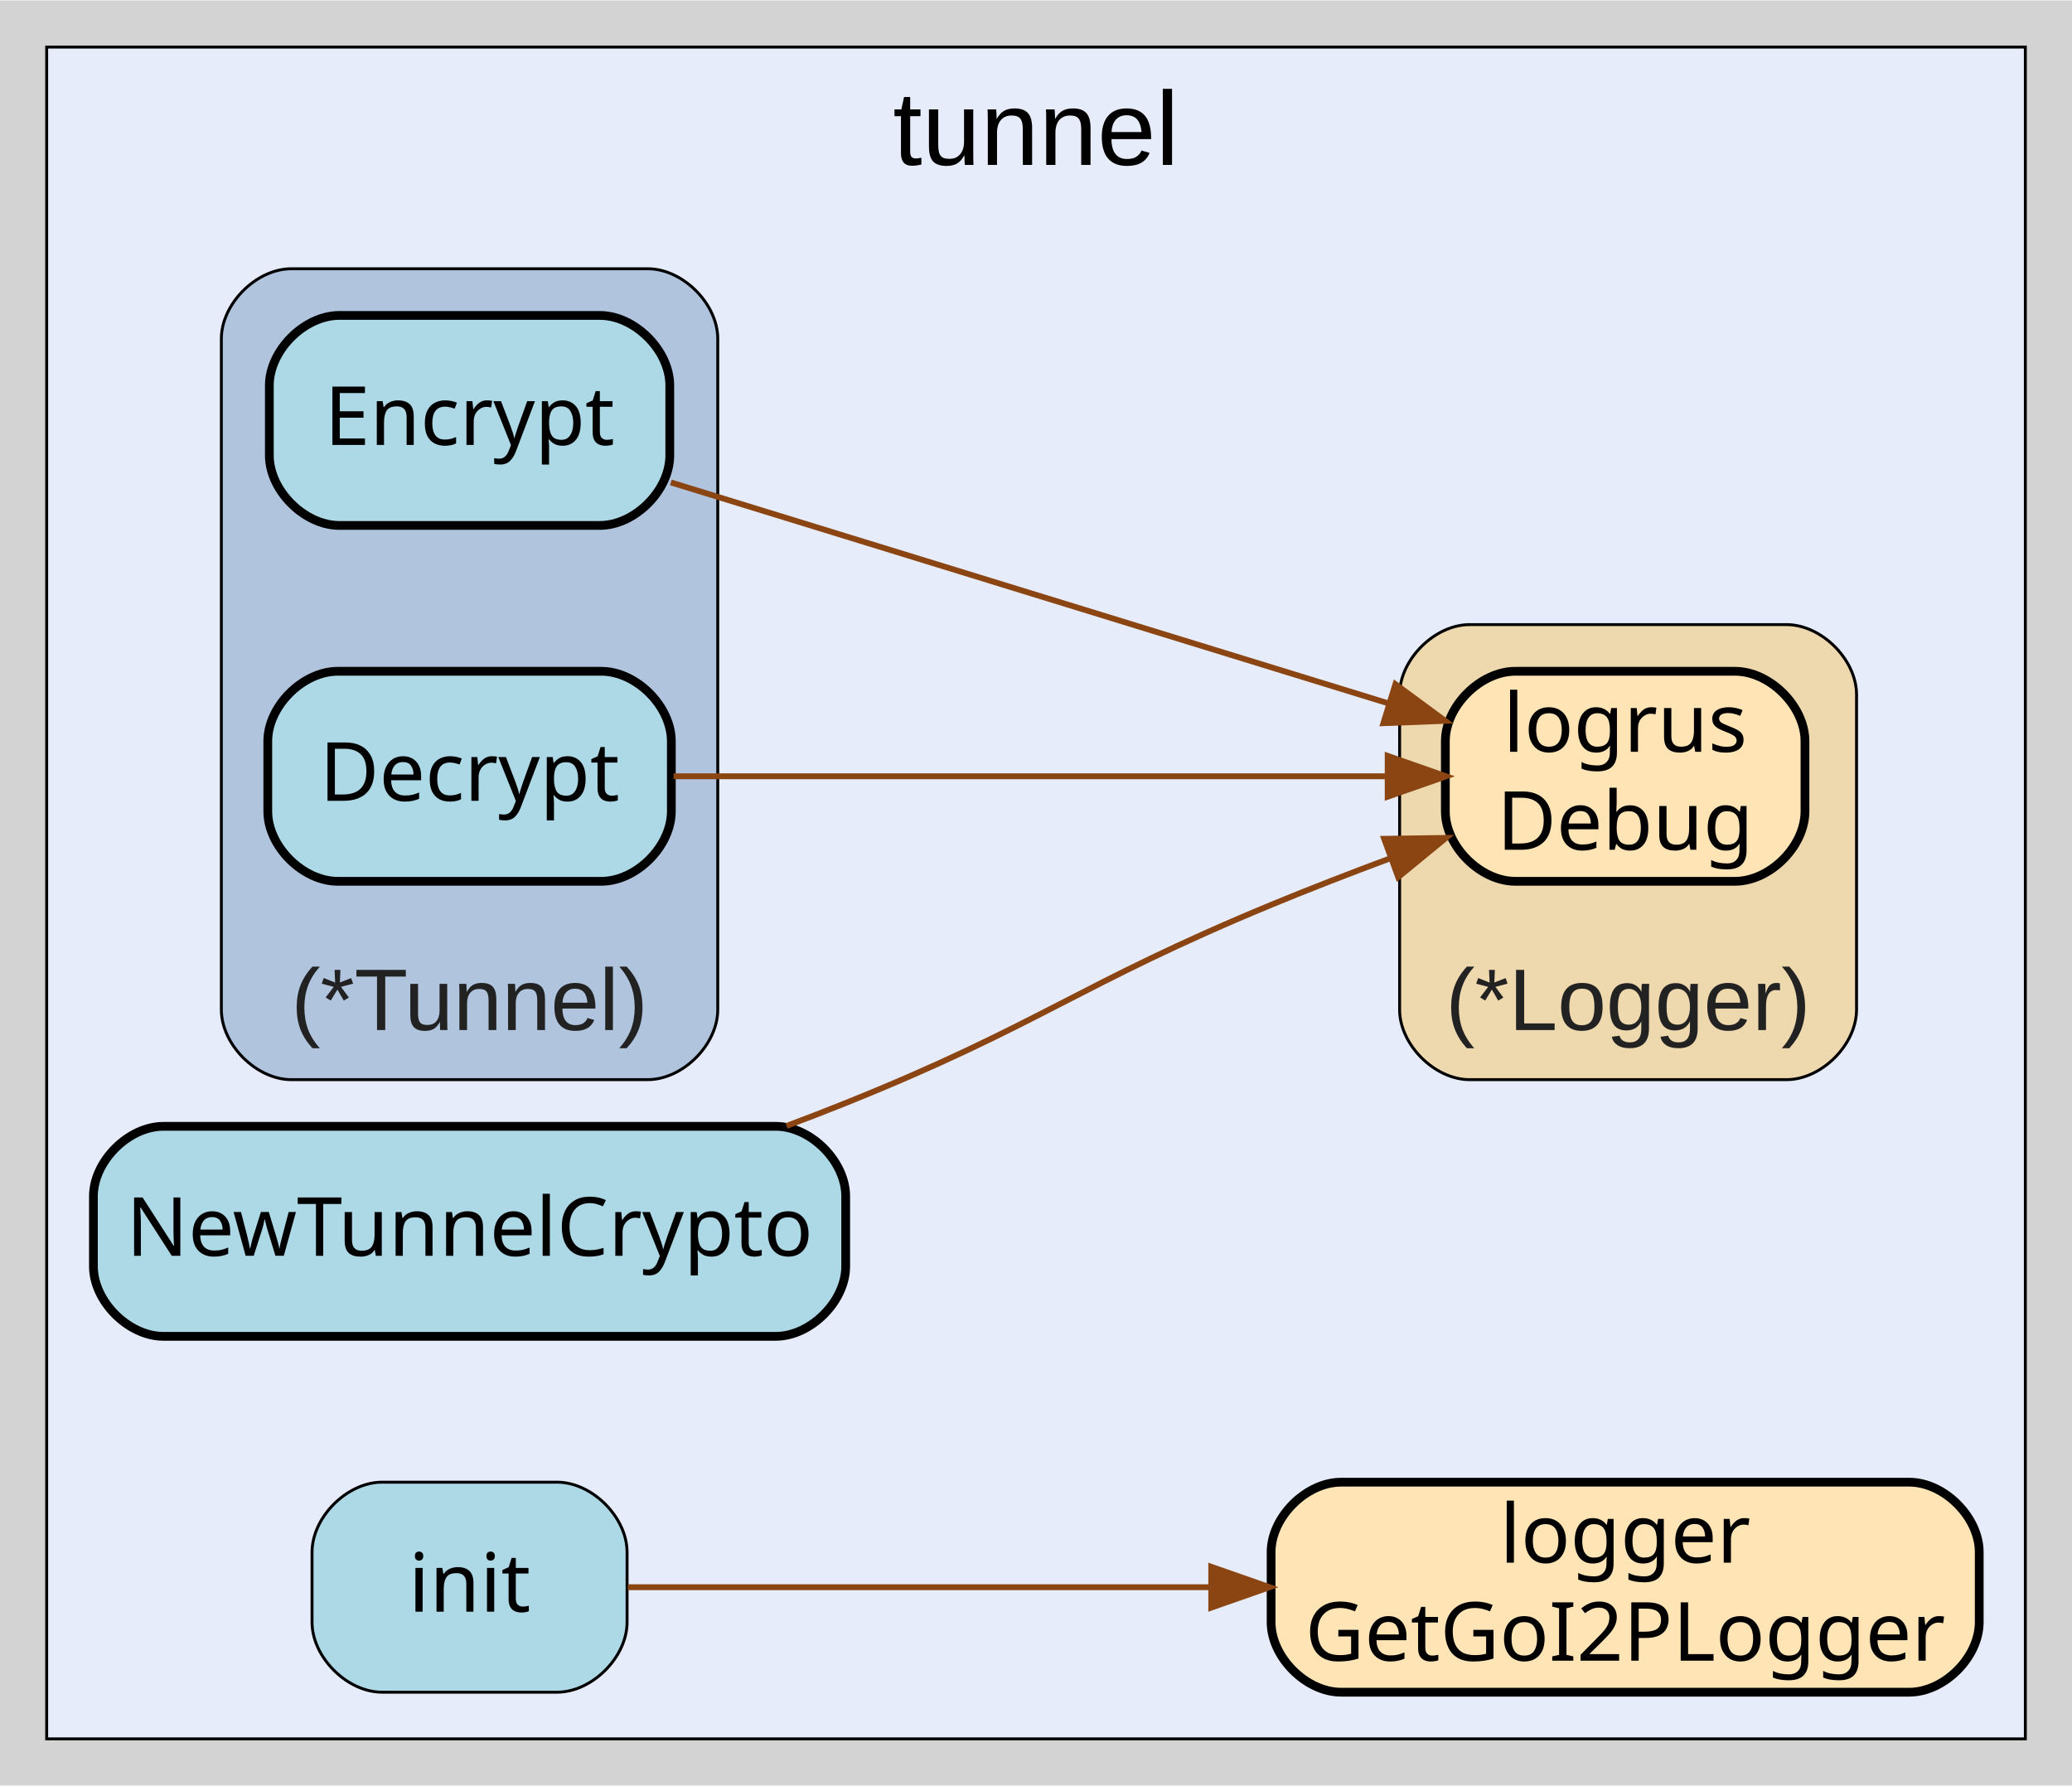
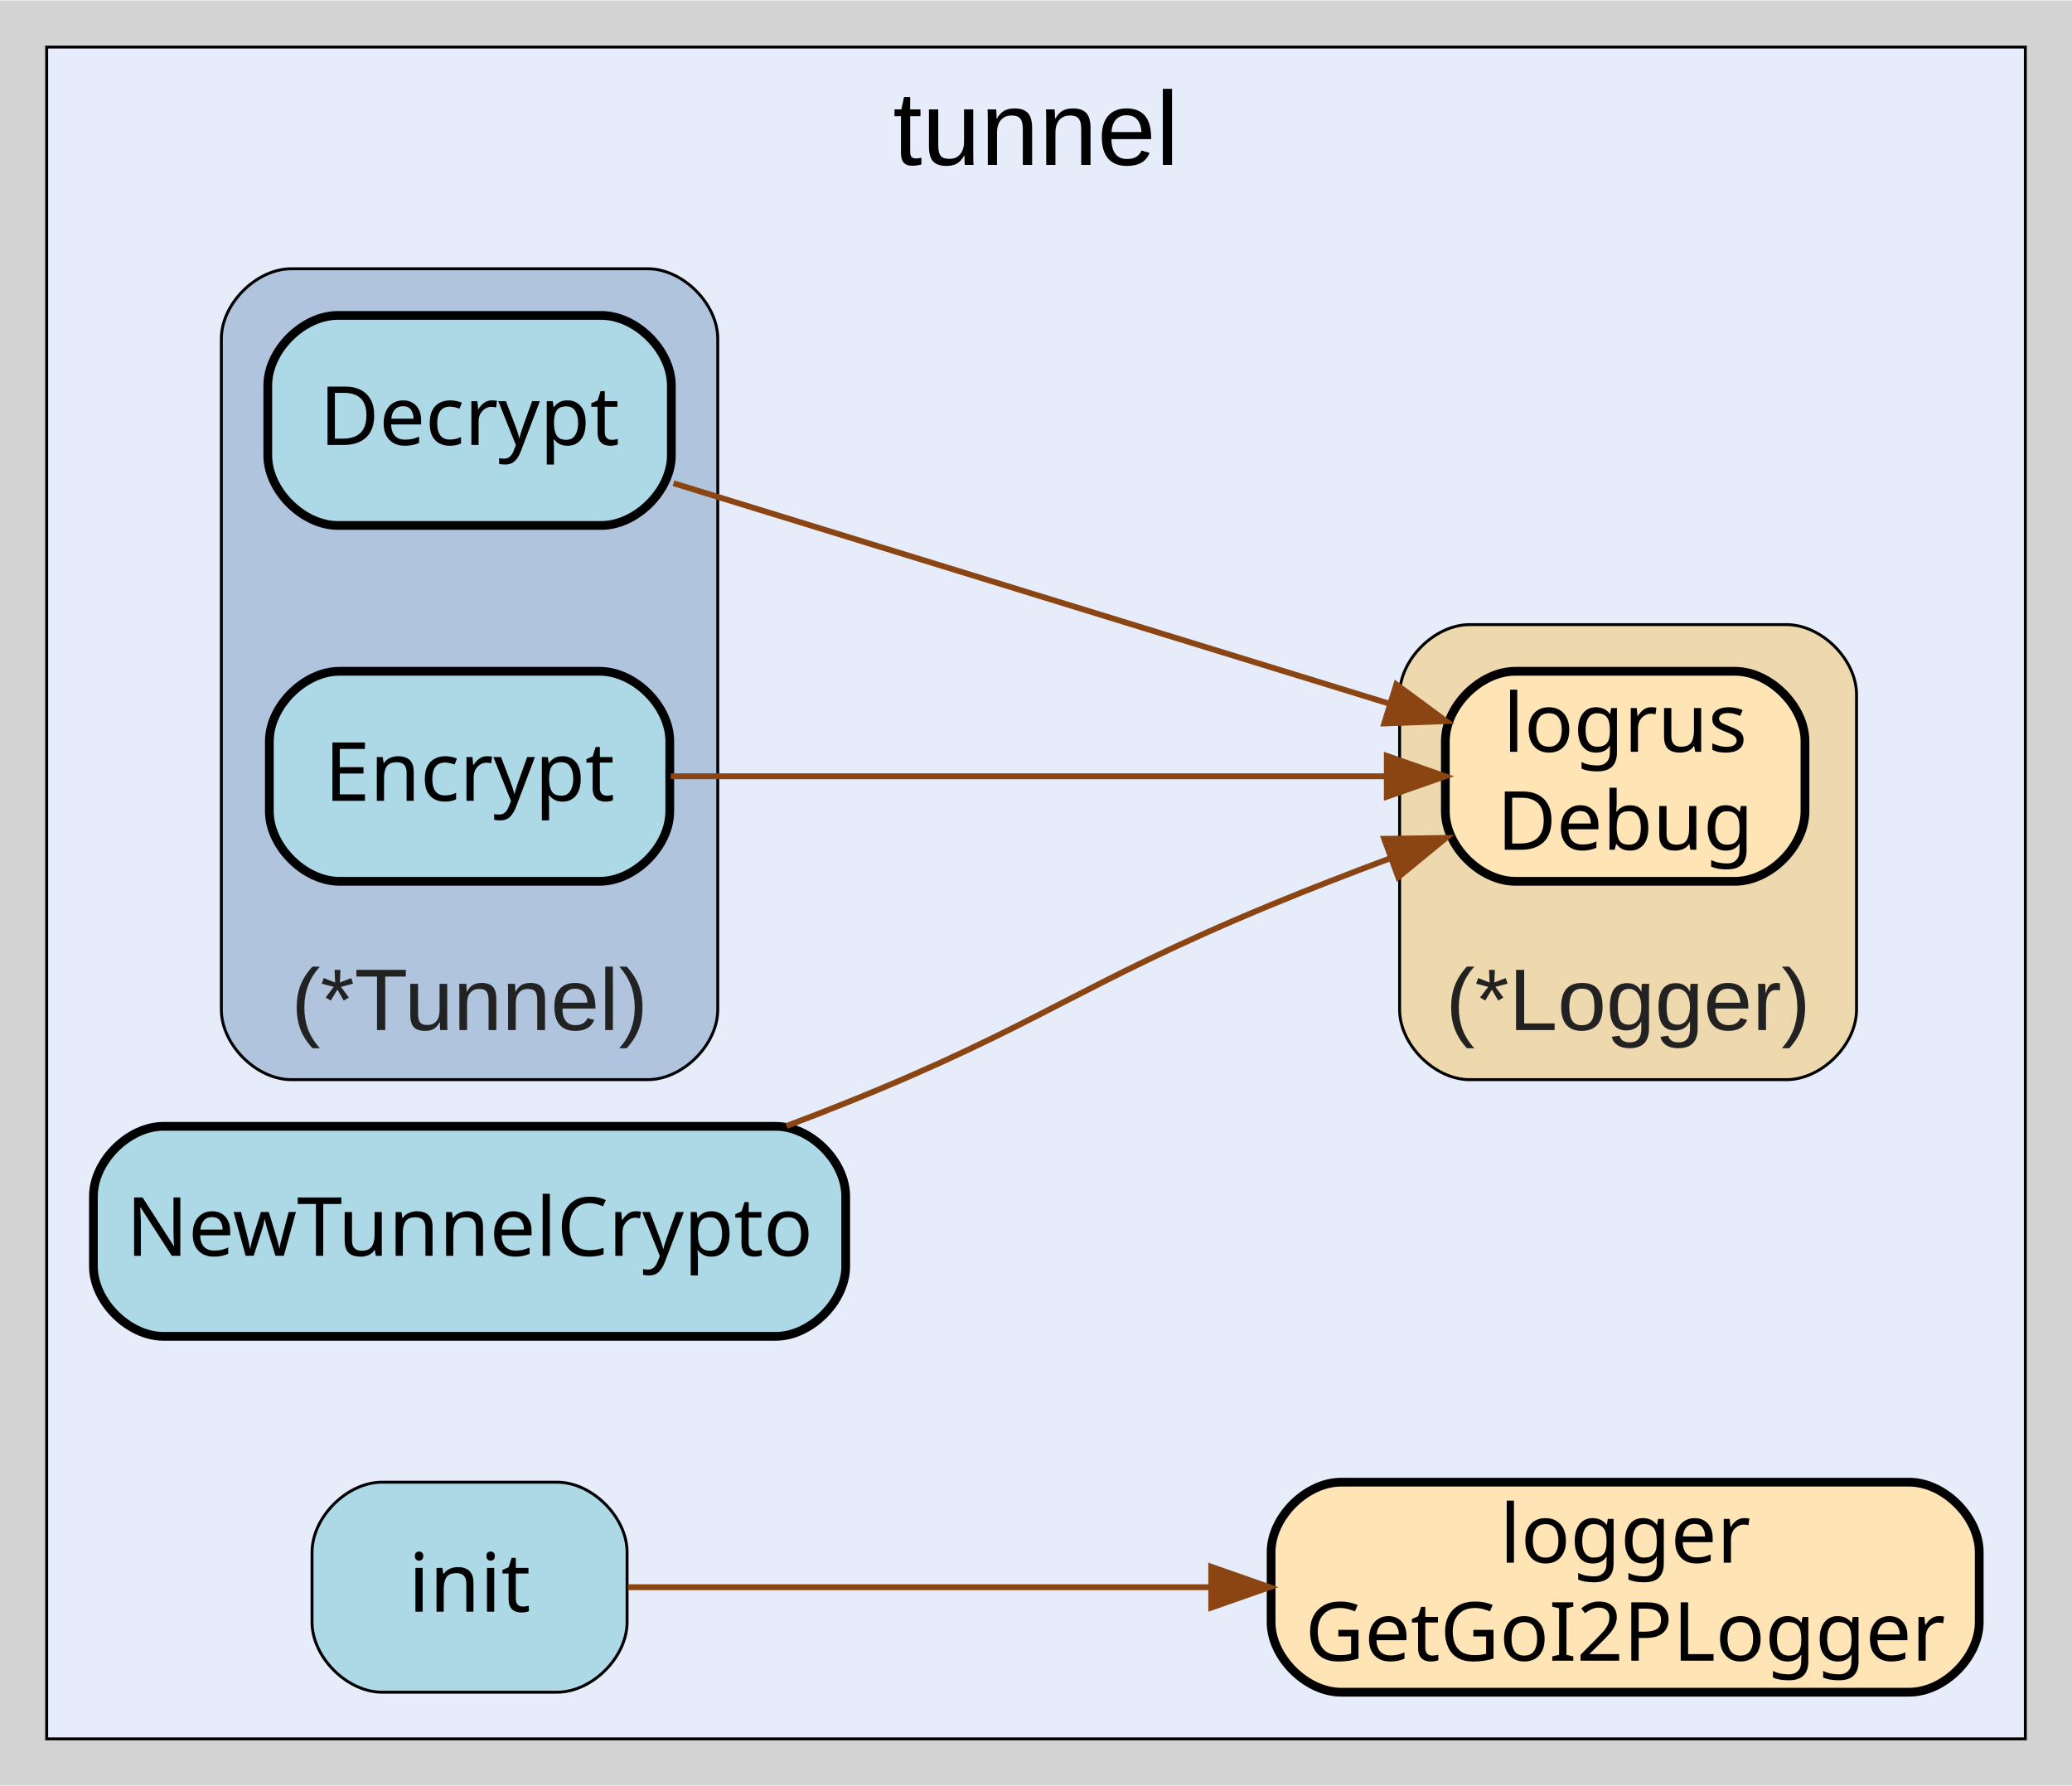
<svg xmlns="http://www.w3.org/2000/svg" xmlns:xlink="http://www.w3.org/1999/xlink" width="355pt" height="306pt" viewBox="0.00 0.00 355.16 306.00">
  <g id="graph0" class="graph" transform="scale(1 1) rotate(0) translate(0 306)">
    <polygon fill="#d3d3d3" stroke="transparent" points="0,0 0,-306 355.163,-306 355.163,0 0,0" />
    <g id="clust1" class="cluster">
      <polygon fill="#e6ecfa" stroke="#000000" stroke-width=".5" points="8,-8 8,-298 347.163,-298 347.163,-8 8,-8" />
      <text text-anchor="middle" x="177.581" y="-277.8" font-family="Arial" font-size="18.00" fill="#000000">tunnel</text>
    </g>
    <g id="clust3" class="cluster">
      <g id="a_clust3">
        <a xlink:title="type: *github.com/sirupsen/logrus.Logger">
          <path fill="#eed8ae" stroke="#000000" stroke-width=".5" d="M251.907,-121C251.907,-121 306.229,-121 306.229,-121 312.229,-121 318.229,-127 318.229,-133 318.229,-133 318.229,-187 318.229,-187 318.229,-193 312.229,-199 306.229,-199 306.229,-199 251.907,-199 251.907,-199 245.907,-199 239.907,-193 239.907,-187 239.907,-187 239.907,-133 239.907,-133 239.907,-127 245.907,-121 251.907,-121" />
          <text text-anchor="middle" x="279.068" y="-129.5" font-family="Arial" font-size="15.00" fill="#222222">(*Logger)</text>
        </a>
      </g>
    </g>
    <g id="clust2" class="cluster">
      <g id="a_clust2">
        <a xlink:title="type: *github.com/go-i2p/crypto/tunnel.Tunnel">
          <path fill="#b0c4de" stroke="#000000" stroke-width=".5" d="M49.943,-121C49.943,-121 111.03,-121 111.03,-121 117.03,-121 123.03,-127 123.03,-133 123.03,-133 123.03,-248 123.03,-248 123.03,-254 117.03,-260 111.03,-260 111.03,-260 49.943,-260 49.943,-260 43.943,-260 37.943,-254 37.943,-248 37.943,-248 37.943,-133 37.943,-133 37.943,-127 43.943,-121 49.943,-121" />
          <text text-anchor="middle" x="80.487" y="-129.5" font-family="Arial" font-size="15.00" fill="#222222">(*Tunnel)</text>
        </a>
      </g>
    </g>
    <g id="node1" class="node">
      <g id="a_node1">
        <a xlink:title="github.com/go-i2p/crypto/tunnel.NewTunnelCrypto | defined in tunnel_struct.go:33&#10;at tunnel_struct.go:34: calling [(*github.com/sirupsen/logrus.Logger).Debug]&#10;at tunnel_struct.go:51: calling [(*github.com/sirupsen/logrus.Logger).Debug]">
          <path fill="#add8e6" stroke="#000000" stroke-width="1.5" d="M132.96,-113C132.96,-113 28.013,-113 28.013,-113 22.013,-113 16.013,-107 16.013,-101 16.013,-101 16.013,-89 16.013,-89 16.013,-83 22.013,-77 28.013,-77 28.013,-77 132.96,-77 132.96,-77 138.96,-77 144.96,-83 144.96,-89 144.96,-89 144.96,-101 144.96,-101 144.96,-107 138.96,-113 132.96,-113" />
          <text text-anchor="middle" x="80.487" y="-90.8" font-family="Verdana" font-size="14.00" fill="#000000">NewTunnelCrypto</text>
        </a>
      </g>
    </g>
    <g id="node6" class="node">
      <g id="a_node6">
        <a xlink:title="(*github.com/sirupsen/logrus.Logger).Debug | defined in logger.go:221">
          <path fill="#ffe4b5" stroke="#000000" stroke-width="1.5" d="M297.39,-191C297.39,-191 259.746,-191 259.746,-191 253.746,-191 247.746,-185 247.746,-179 247.746,-179 247.746,-167 247.746,-167 247.746,-161 253.746,-155 259.746,-155 259.746,-155 297.39,-155 297.39,-155 303.39,-155 309.39,-161 309.39,-167 309.39,-167 309.39,-179 309.39,-179 309.39,-185 303.39,-191 297.39,-191" />
          <text text-anchor="middle" x="278.568" y="-177.2" font-family="Verdana" font-size="14.00" fill="#000000">logrus</text>
          <text text-anchor="middle" x="278.568" y="-160.4" font-family="Verdana" font-size="14.00" fill="#000000">Debug</text>
        </a>
      </g>
    </g>
-     <g id="edge2" class="edge">
-       <g id="a_edge2">
+     <g id="edge3" class="edge">
+       <g id="a_edge3">
        <a xlink:title="at tunnel_struct.go:34: calling [(*github.com/sirupsen/logrus.Logger).Debug]&#10;at tunnel_struct.go:51: calling [(*github.com/sirupsen/logrus.Logger).Debug]">
          <path fill="none" stroke="#8b4513" d="M134.826,-113.069C138.274,-114.36 141.681,-115.676 144.973,-117 178.18,-130.353 184.898,-137.324 217.973,-151 224.436,-153.672 231.354,-156.351 238.119,-158.873" />
          <polygon fill="#8b4513" stroke="#8b4513" points="237.258,-162.285 247.852,-162.438 239.666,-155.712 237.258,-162.285" />
        </a>
      </g>
    </g>
    <g id="node2" class="node">
      <g id="a_node2">
        <a xlink:title="github.com/go-i2p/crypto/tunnel.init | defined in .:0&#10;at constants.go:10: calling [github.com/go-i2p/logger.GetGoI2PLogger]">
          <path fill="#add8e6" stroke="#000000" stroke-width=".5" d="M95.487,-52C95.487,-52 65.487,-52 65.487,-52 59.487,-52 53.487,-46 53.487,-40 53.487,-40 53.487,-28 53.487,-28 53.487,-22 59.487,-16 65.487,-16 65.487,-16 95.487,-16 95.487,-16 101.487,-16 107.487,-22 107.487,-28 107.487,-28 107.487,-40 107.487,-40 107.487,-46 101.487,-52 95.487,-52" />
          <text text-anchor="middle" x="80.487" y="-29.8" font-family="Verdana" font-size="14.00" fill="#000000">init</text>
        </a>
      </g>
    </g>
    <g id="node3" class="node">
      <g id="a_node3">
        <a xlink:title="github.com/go-i2p/logger.GetGoI2PLogger | defined in log.go:120">
          <path fill="#ffe4b5" stroke="#000000" stroke-width="1.5" d="M327.258,-52C327.258,-52 229.879,-52 229.879,-52 223.879,-52 217.879,-46 217.879,-40 217.879,-40 217.879,-28 217.879,-28 217.879,-22 223.879,-16 229.879,-16 229.879,-16 327.258,-16 327.258,-16 333.258,-16 339.258,-22 339.258,-28 339.258,-28 339.258,-40 339.258,-40 339.258,-46 333.258,-52 327.258,-52" />
          <text text-anchor="middle" x="278.568" y="-38.2" font-family="Verdana" font-size="14.00" fill="#000000">logger</text>
          <text text-anchor="middle" x="278.568" y="-21.4" font-family="Verdana" font-size="14.00" fill="#000000">GetGoI2PLogger</text>
        </a>
      </g>
    </g>
-     <g id="edge1" class="edge">
-       <g id="a_edge1">
+     <g id="edge4" class="edge">
+       <g id="a_edge4">
        <a xlink:title="at constants.go:10: calling [github.com/go-i2p/logger.GetGoI2PLogger]">
          <path fill="none" stroke="#8b4513" d="M107.614,-34C133.266,-34 172.882,-34 207.522,-34" />
          <polygon fill="#8b4513" stroke="#8b4513" points="207.616,-37.5 217.616,-34 207.616,-30.5 207.616,-37.5" />
        </a>
      </g>
    </g>
    <g id="node4" class="node">
      <g id="a_node4">
-         <a xlink:title="(*github.com/go-i2p/crypto/tunnel.Tunnel).Decrypt | defined in tunnel_struct.go:86&#10;at tunnel_struct.go:87: calling [(*github.com/sirupsen/logrus.Logger).Debug]&#10;at tunnel_struct.go:99: calling [(*github.com/sirupsen/logrus.Logger).Debug]">
-           <path fill="#add8e6" stroke="#000000" stroke-width="1.5" d="M103.074,-191C103.074,-191 57.9,-191 57.9,-191 51.9,-191 45.9,-185 45.9,-179 45.9,-179 45.9,-167 45.9,-167 45.9,-161 51.9,-155 57.9,-155 57.9,-155 103.074,-155 103.074,-155 109.074,-155 115.074,-161 115.074,-167 115.074,-167 115.074,-179 115.074,-179 115.074,-185 109.074,-191 103.074,-191" />
-           <text text-anchor="middle" x="80.487" y="-168.8" font-family="Verdana" font-size="14.00" fill="#000000">Decrypt</text>
+         <a xlink:title="(*github.com/go-i2p/crypto/tunnel.Tunnel).Encrypt | defined in tunnel_struct.go:63&#10;at tunnel_struct.go:64: calling [(*github.com/sirupsen/logrus.Logger).Debug]&#10;at tunnel_struct.go:76: calling [(*github.com/sirupsen/logrus.Logger).Debug]">
+           <path fill="#add8e6" stroke="#000000" stroke-width="1.5" d="M102.806,-191C102.806,-191 58.168,-191 58.168,-191 52.168,-191 46.168,-185 46.168,-179 46.168,-179 46.168,-167 46.168,-167 46.168,-161 52.168,-155 58.168,-155 58.168,-155 102.806,-155 102.806,-155 108.806,-155 114.806,-161 114.806,-167 114.806,-167 114.806,-179 114.806,-179 114.806,-185 108.806,-191 102.806,-191" />
+           <text text-anchor="middle" x="80.487" y="-168.8" font-family="Verdana" font-size="14.00" fill="#000000">Encrypt</text>
        </a>
      </g>
    </g>
-     <g id="edge3" class="edge">
-       <g id="a_edge3">
-         <a xlink:title="at tunnel_struct.go:87: calling [(*github.com/sirupsen/logrus.Logger).Debug]&#10;at tunnel_struct.go:99: calling [(*github.com/sirupsen/logrus.Logger).Debug]">
-           <path fill="none" stroke="#8b4513" d="M115.444,-173C149.611,-173 201.61,-173 237.678,-173" />
-           <polygon fill="#8b4513" stroke="#8b4513" points="237.861,-176.5 247.861,-173 237.861,-169.5 237.861,-176.5" />
+     <g id="edge1" class="edge">
+       <g id="a_edge1">
+         <a xlink:title="at tunnel_struct.go:64: calling [(*github.com/sirupsen/logrus.Logger).Debug]&#10;at tunnel_struct.go:76: calling [(*github.com/sirupsen/logrus.Logger).Debug]">
+           <path fill="none" stroke="#8b4513" d="M114.99,-173C149.089,-173 201.266,-173 237.486,-173" />
+           <polygon fill="#8b4513" stroke="#8b4513" points="237.713,-176.5 247.713,-173 237.713,-169.5 237.713,-176.5" />
        </a>
      </g>
    </g>
    <g id="node5" class="node">
      <g id="a_node5">
-         <a xlink:title="(*github.com/go-i2p/crypto/tunnel.Tunnel).Encrypt | defined in tunnel_struct.go:63&#10;at tunnel_struct.go:64: calling [(*github.com/sirupsen/logrus.Logger).Debug]&#10;at tunnel_struct.go:76: calling [(*github.com/sirupsen/logrus.Logger).Debug]">
-           <path fill="#add8e6" stroke="#000000" stroke-width="1.5" d="M102.806,-252C102.806,-252 58.168,-252 58.168,-252 52.168,-252 46.168,-246 46.168,-240 46.168,-240 46.168,-228 46.168,-228 46.168,-222 52.168,-216 58.168,-216 58.168,-216 102.806,-216 102.806,-216 108.806,-216 114.806,-222 114.806,-228 114.806,-228 114.806,-240 114.806,-240 114.806,-246 108.806,-252 102.806,-252" />
-           <text text-anchor="middle" x="80.487" y="-229.8" font-family="Verdana" font-size="14.00" fill="#000000">Encrypt</text>
+         <a xlink:title="(*github.com/go-i2p/crypto/tunnel.Tunnel).Decrypt | defined in tunnel_struct.go:86&#10;at tunnel_struct.go:87: calling [(*github.com/sirupsen/logrus.Logger).Debug]&#10;at tunnel_struct.go:99: calling [(*github.com/sirupsen/logrus.Logger).Debug]">
+           <path fill="#add8e6" stroke="#000000" stroke-width="1.5" d="M103.074,-252C103.074,-252 57.9,-252 57.9,-252 51.9,-252 45.9,-246 45.9,-240 45.9,-240 45.9,-228 45.9,-228 45.9,-222 51.9,-216 57.9,-216 57.9,-216 103.074,-216 103.074,-216 109.074,-216 115.074,-222 115.074,-228 115.074,-228 115.074,-240 115.074,-240 115.074,-246 109.074,-252 103.074,-252" />
+           <text text-anchor="middle" x="80.487" y="-229.8" font-family="Verdana" font-size="14.00" fill="#000000">Decrypt</text>
        </a>
      </g>
    </g>
-     <g id="edge4" class="edge">
-       <g id="a_edge4">
-         <a xlink:title="at tunnel_struct.go:64: calling [(*github.com/sirupsen/logrus.Logger).Debug]&#10;at tunnel_struct.go:76: calling [(*github.com/sirupsen/logrus.Logger).Debug]">
-           <path fill="none" stroke="#8b4513" d="M114.99,-223.375C149.235,-212.829 201.714,-196.668 237.952,-185.508" />
-           <polygon fill="#8b4513" stroke="#8b4513" points="239.186,-188.79 247.713,-182.502 237.126,-182.1 239.186,-188.79" />
+     <g id="edge2" class="edge">
+       <g id="a_edge2">
+         <a xlink:title="at tunnel_struct.go:87: calling [(*github.com/sirupsen/logrus.Logger).Debug]&#10;at tunnel_struct.go:99: calling [(*github.com/sirupsen/logrus.Logger).Debug]">
+           <path fill="none" stroke="#8b4513" d="M115.444,-223.235C149.758,-212.668 202.057,-196.562 238.141,-185.45" />
+           <polygon fill="#8b4513" stroke="#8b4513" points="239.334,-188.745 247.861,-182.457 237.273,-182.055 239.334,-188.745" />
        </a>
      </g>
    </g>
  </g>
</svg>
